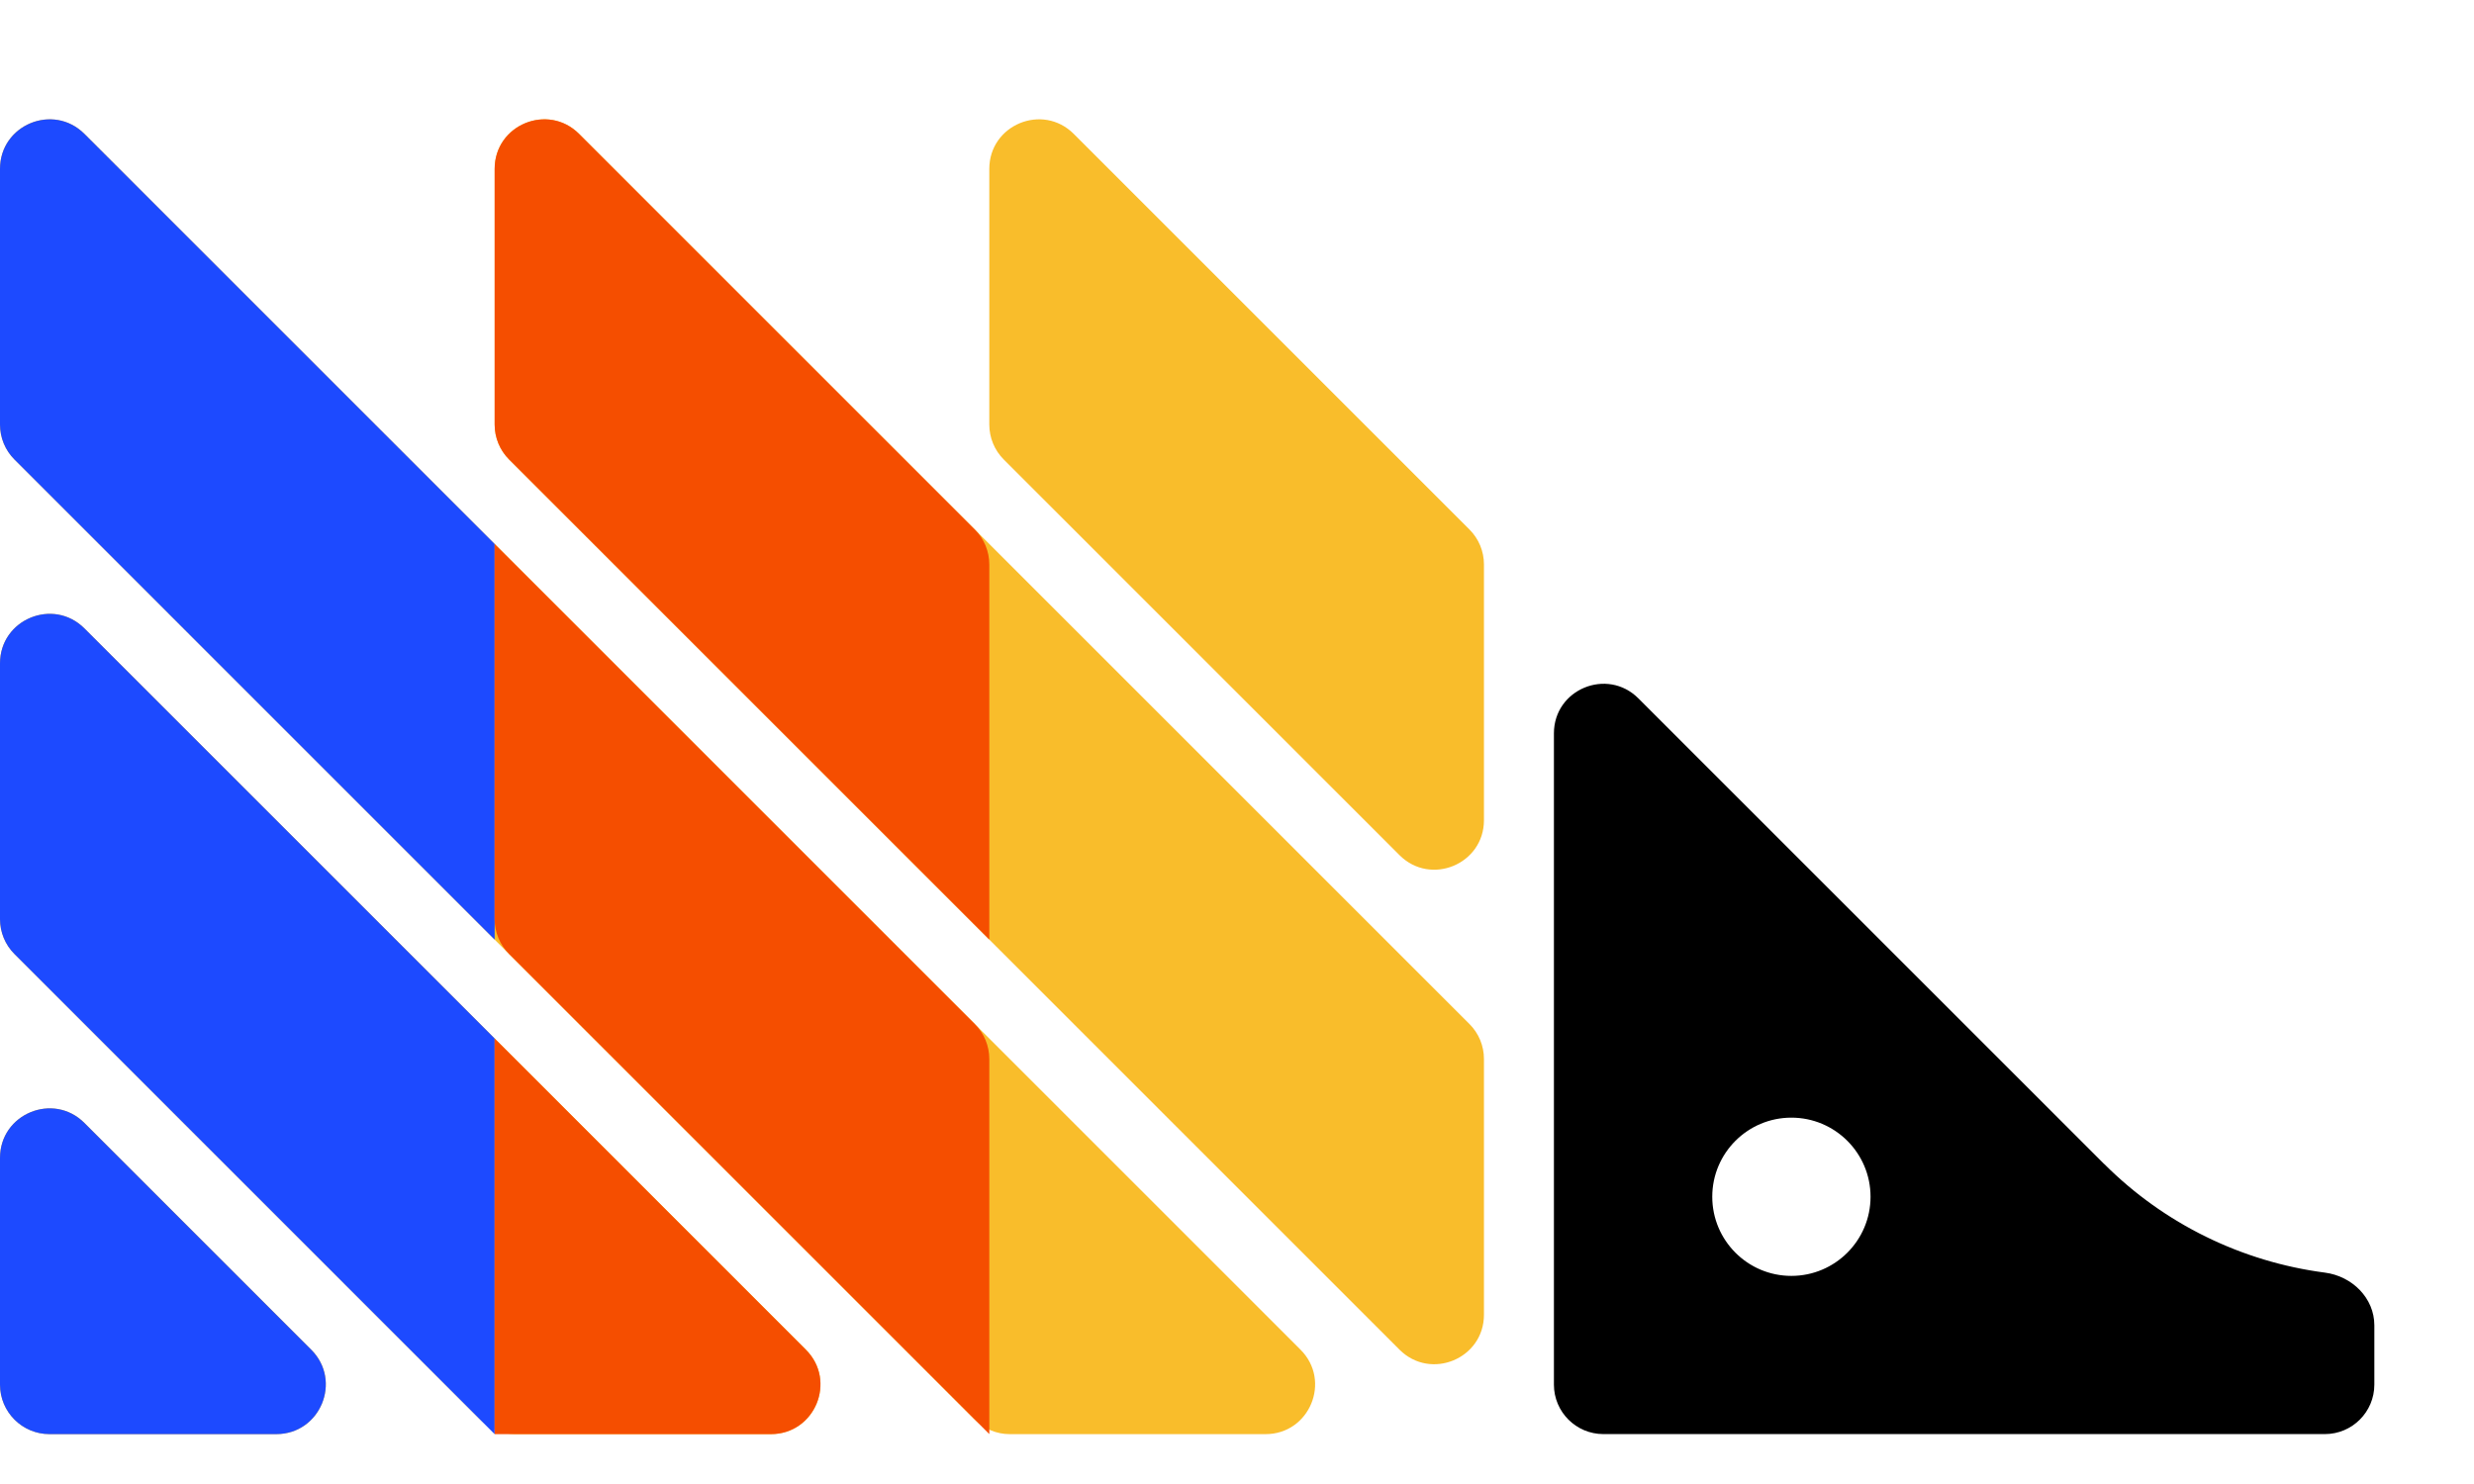
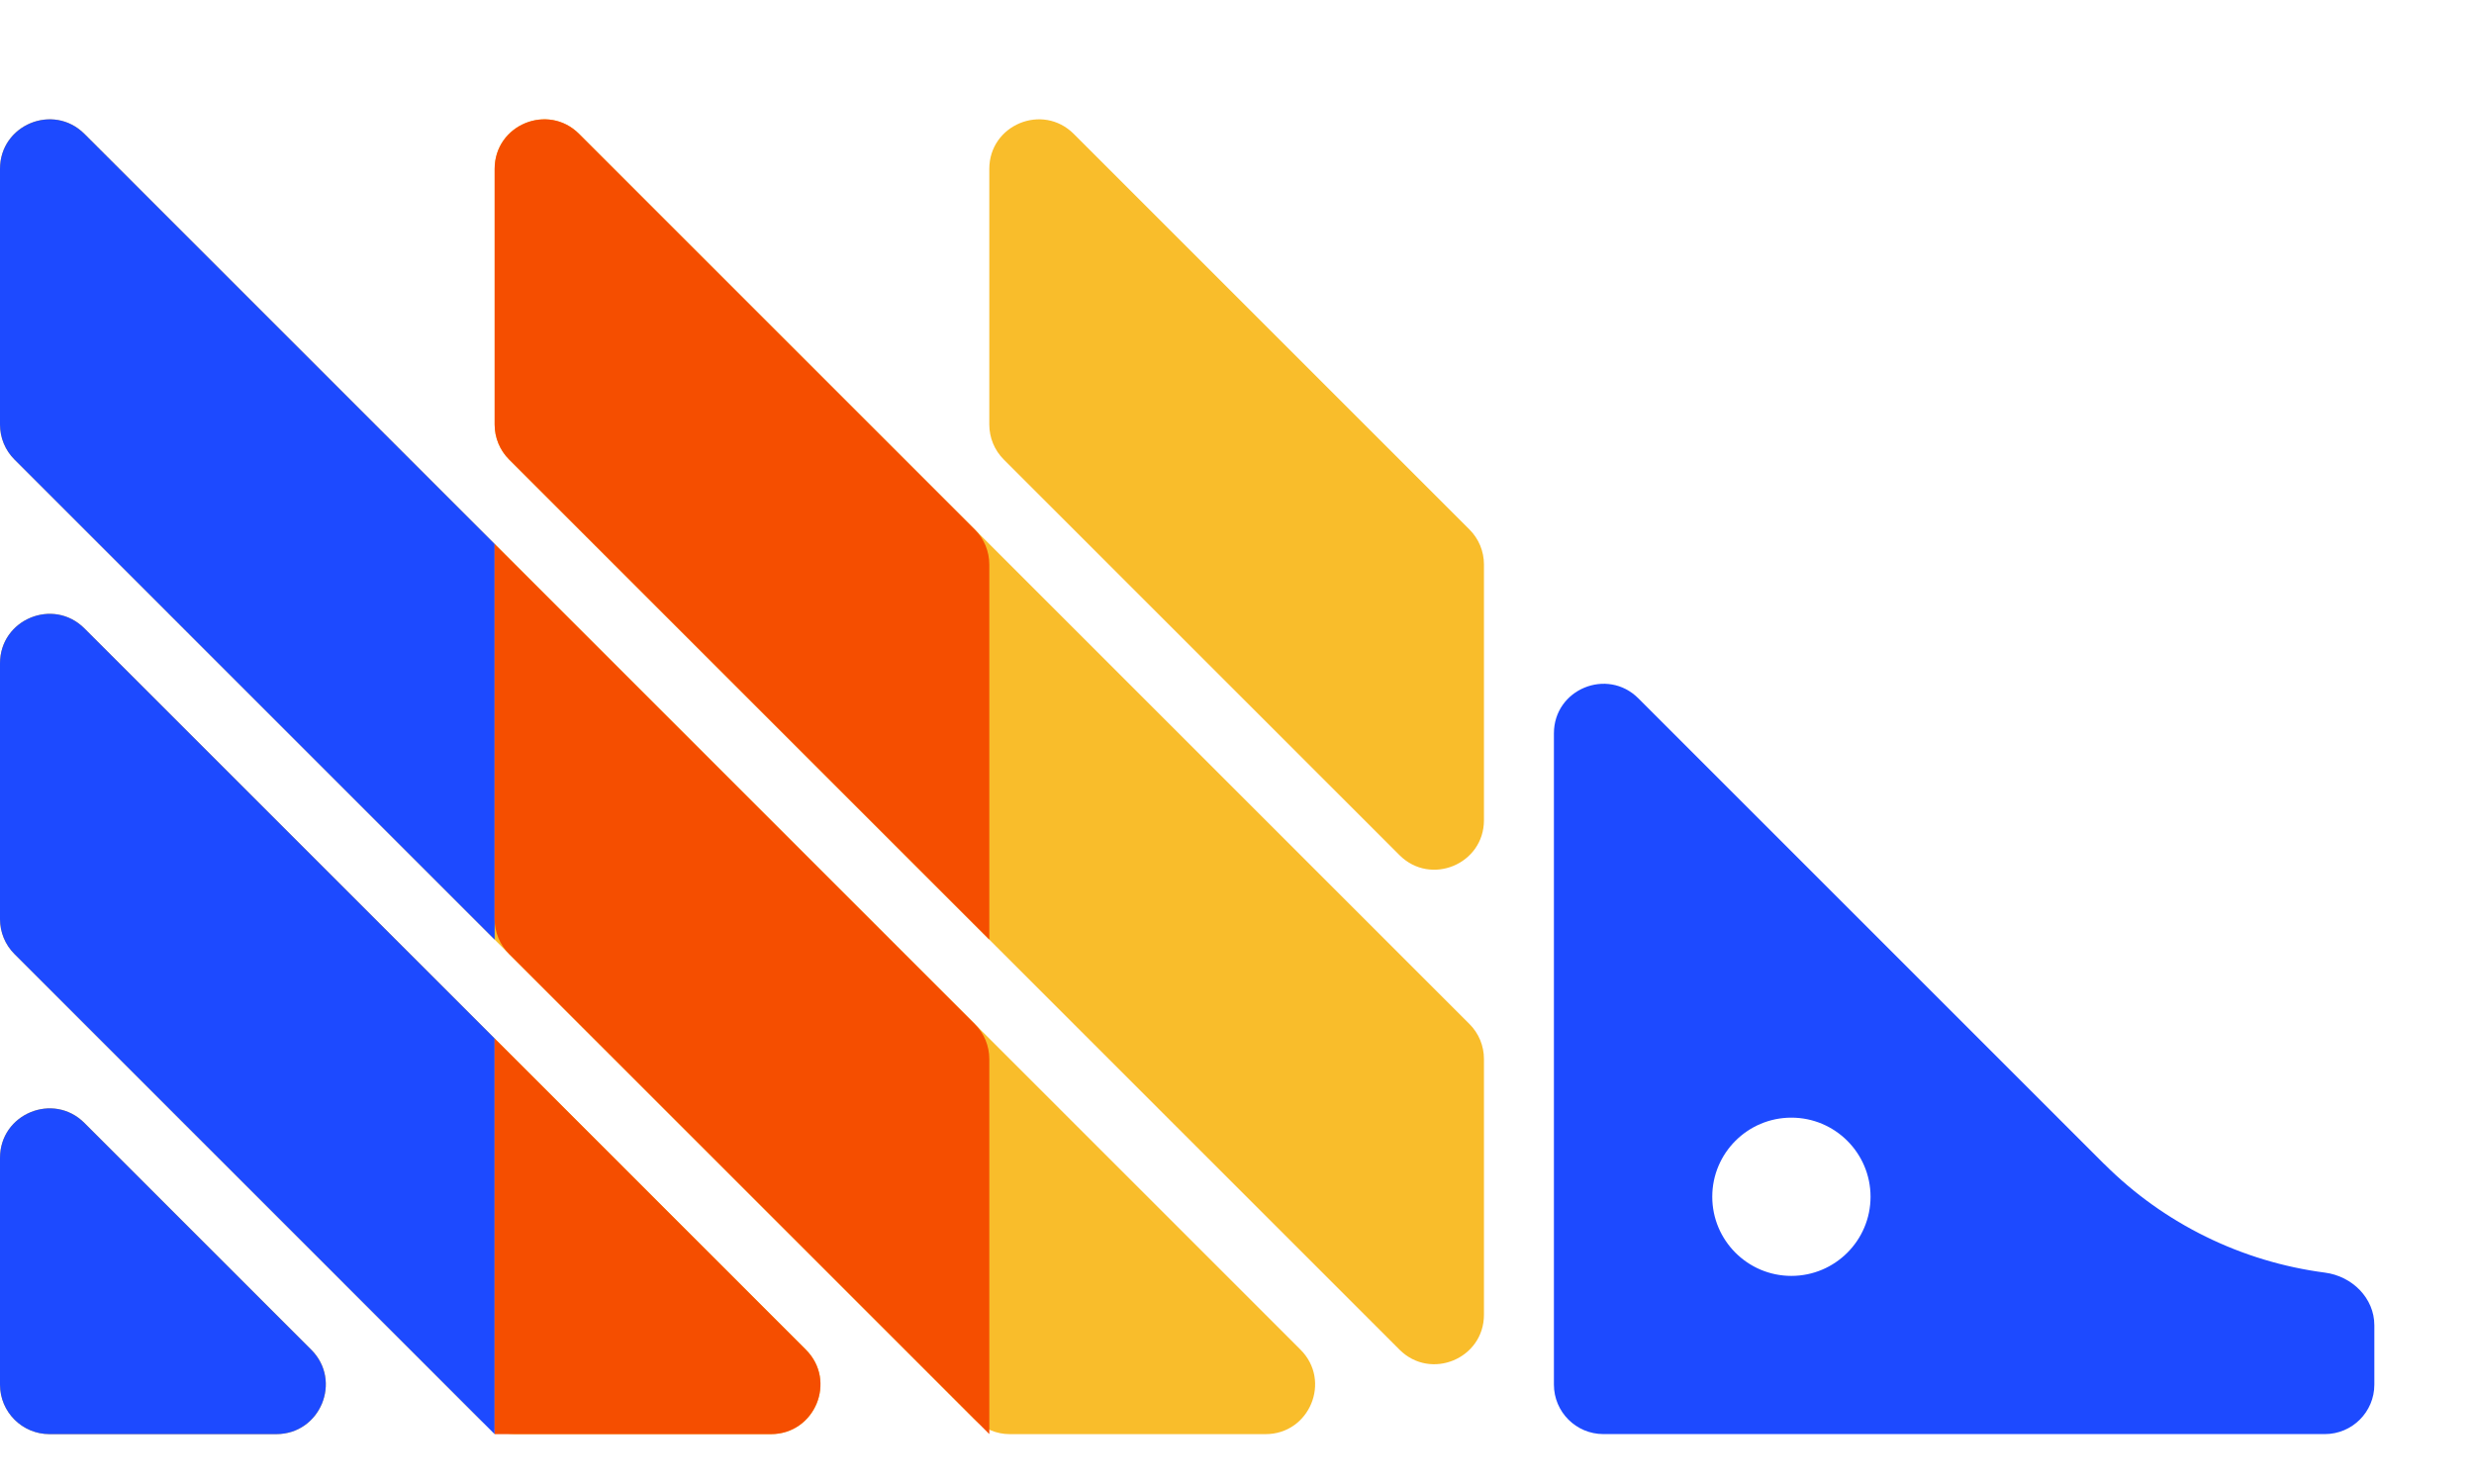
<svg xmlns="http://www.w3.org/2000/svg" width="50" height="30" viewBox="0 0 50 30" fill="none" version="1.1" id="svg12">
  <defs id="defs16" />
  <path d="M10.891 17.206c-.368.737-1.42.737-1.789 0L8.221 15.443c-.141-.281-.141-.613 0-.894l.881-1.763c.369-.737 1.42-.737 1.789 0l.881 1.763c.141.281.141.613 0 .894l-.881 1.763zM10.891 27.203c-.368.737-1.42.737-1.789 0L8.221 25.44c-.141-.281-.141-.613 0-.894l.881-1.763c.369-.737 1.42-.737 1.789 0l.881 1.763c.141.281.141.613 0 .894l-.881 1.763z" fill="#1D4AFF" id="path2" />
  <path d="M0 23.408c0-.891 1.077-1.337 1.707-.707l4.583 4.583c.63.63.184 1.707-.707 1.707H1c-.552 0-1-.448-1-1v-4.583zm0-4.828c0 .265.105.52.293.707l9.411 9.411c.188.188.442.293.707.293h5.169c.891 0 1.337-1.077.707-1.707L1.707 12.704C1.077 12.074 0 12.52 0 13.411v5.169zm0-9.997c0 .265.105.52.293.707L19.701 28.699c.188.188.442.293.707.293h5.169c.891 0 1.337-1.077.707-1.707L1.707 2.707C1.077 2.077 0 2.523 0 3.414v5.169zm9.997 0c0 .265.105.52.293.707l17.994 17.994c.63.63 1.707.184 1.707-.707v-5.169c0-.265-.105-.52-.293-.707l-17.994-17.994c-.63-.63-1.707-.184-1.707.707v5.169zm11.704-5.876c-.63-.63-1.707-.184-1.707.707v5.169c0 .265.105.52.293.707l7.997 7.997c.63.63 1.707.184 1.707-.707v-5.169c0-.265-.105-.52-.293-.707l-7.997-7.997z" fill="#F9BD2B" id="path4" />
-   <path d="M42.525 23.531l-9.413-9.413c-.63-.63-1.707-.184-1.707.707v13.166c0 .552.448 1 1 1h14.581c.552 0 1-.448 1-1v-1.199c0-.552-.45-.993-.997-1.065-1.681-.219-3.253-.986-4.463-2.197zm-6.321 2.262c-.883 0-1.599-.717-1.599-1.6 0-.883.717-1.599 1.599-1.599.883 0 1.6.717 1.6 1.599 0 .883-.717 1.6-1.6 1.6z" fill="#000" id="path6" />
+   <path d="M42.525 23.531l-9.413-9.413c-.63-.63-1.707-.184-1.707.707v13.166c0 .552.448 1 1 1h14.581c.552 0 1-.448 1-1v-1.199c0-.552-.45-.993-.997-1.065-1.681-.219-3.253-.986-4.463-2.197zm-6.321 2.262c-.883 0-1.599-.717-1.599-1.6 0-.883.717-1.599 1.599-1.599.883 0 1.6.717 1.6 1.599 0 .883-.717 1.6-1.6 1.6z" fill="#000" id="path6" style="fill:#1d4aff;fill-opacity:1" />
  <path d="M0 27.992c0 .552.448 1 1 1h4.583c.891 0 1.337-1.077.707-1.707l-4.583-4.583C1.077 22.071 0 22.517 0 23.408v4.583zM9.997 10.997L1.707 2.707C1.077 2.077 0 2.523 0 3.414v5.169c0 .265.105.52.293.707L9.997 18.995V10.997zM1.707 12.704C1.077 12.074 0 12.52 0 13.411v5.169c0 .265.105.52.293.707L9.997 28.992V20.994l-8.29-8.29z" fill="#1D4AFF" id="path8" />
  <path d="M19.994 11.411c0-.265-.105-.52-.293-.707l-7.997-7.997c-.63-.63-1.707-.184-1.707.707v5.169c0 .265.105.52.293.707l9.704 9.704v-7.583zM9.997 28.992h5.583c.891 0 1.337-1.077.707-1.707L9.997 20.994v7.998zM9.997 10.997v7.583c0 .265.105.52.293.707l9.704 9.704v-7.583c0-.265-.105-.52-.293-.707L9.997 10.997z" fill="#F54E00" id="path10" />
</svg>
